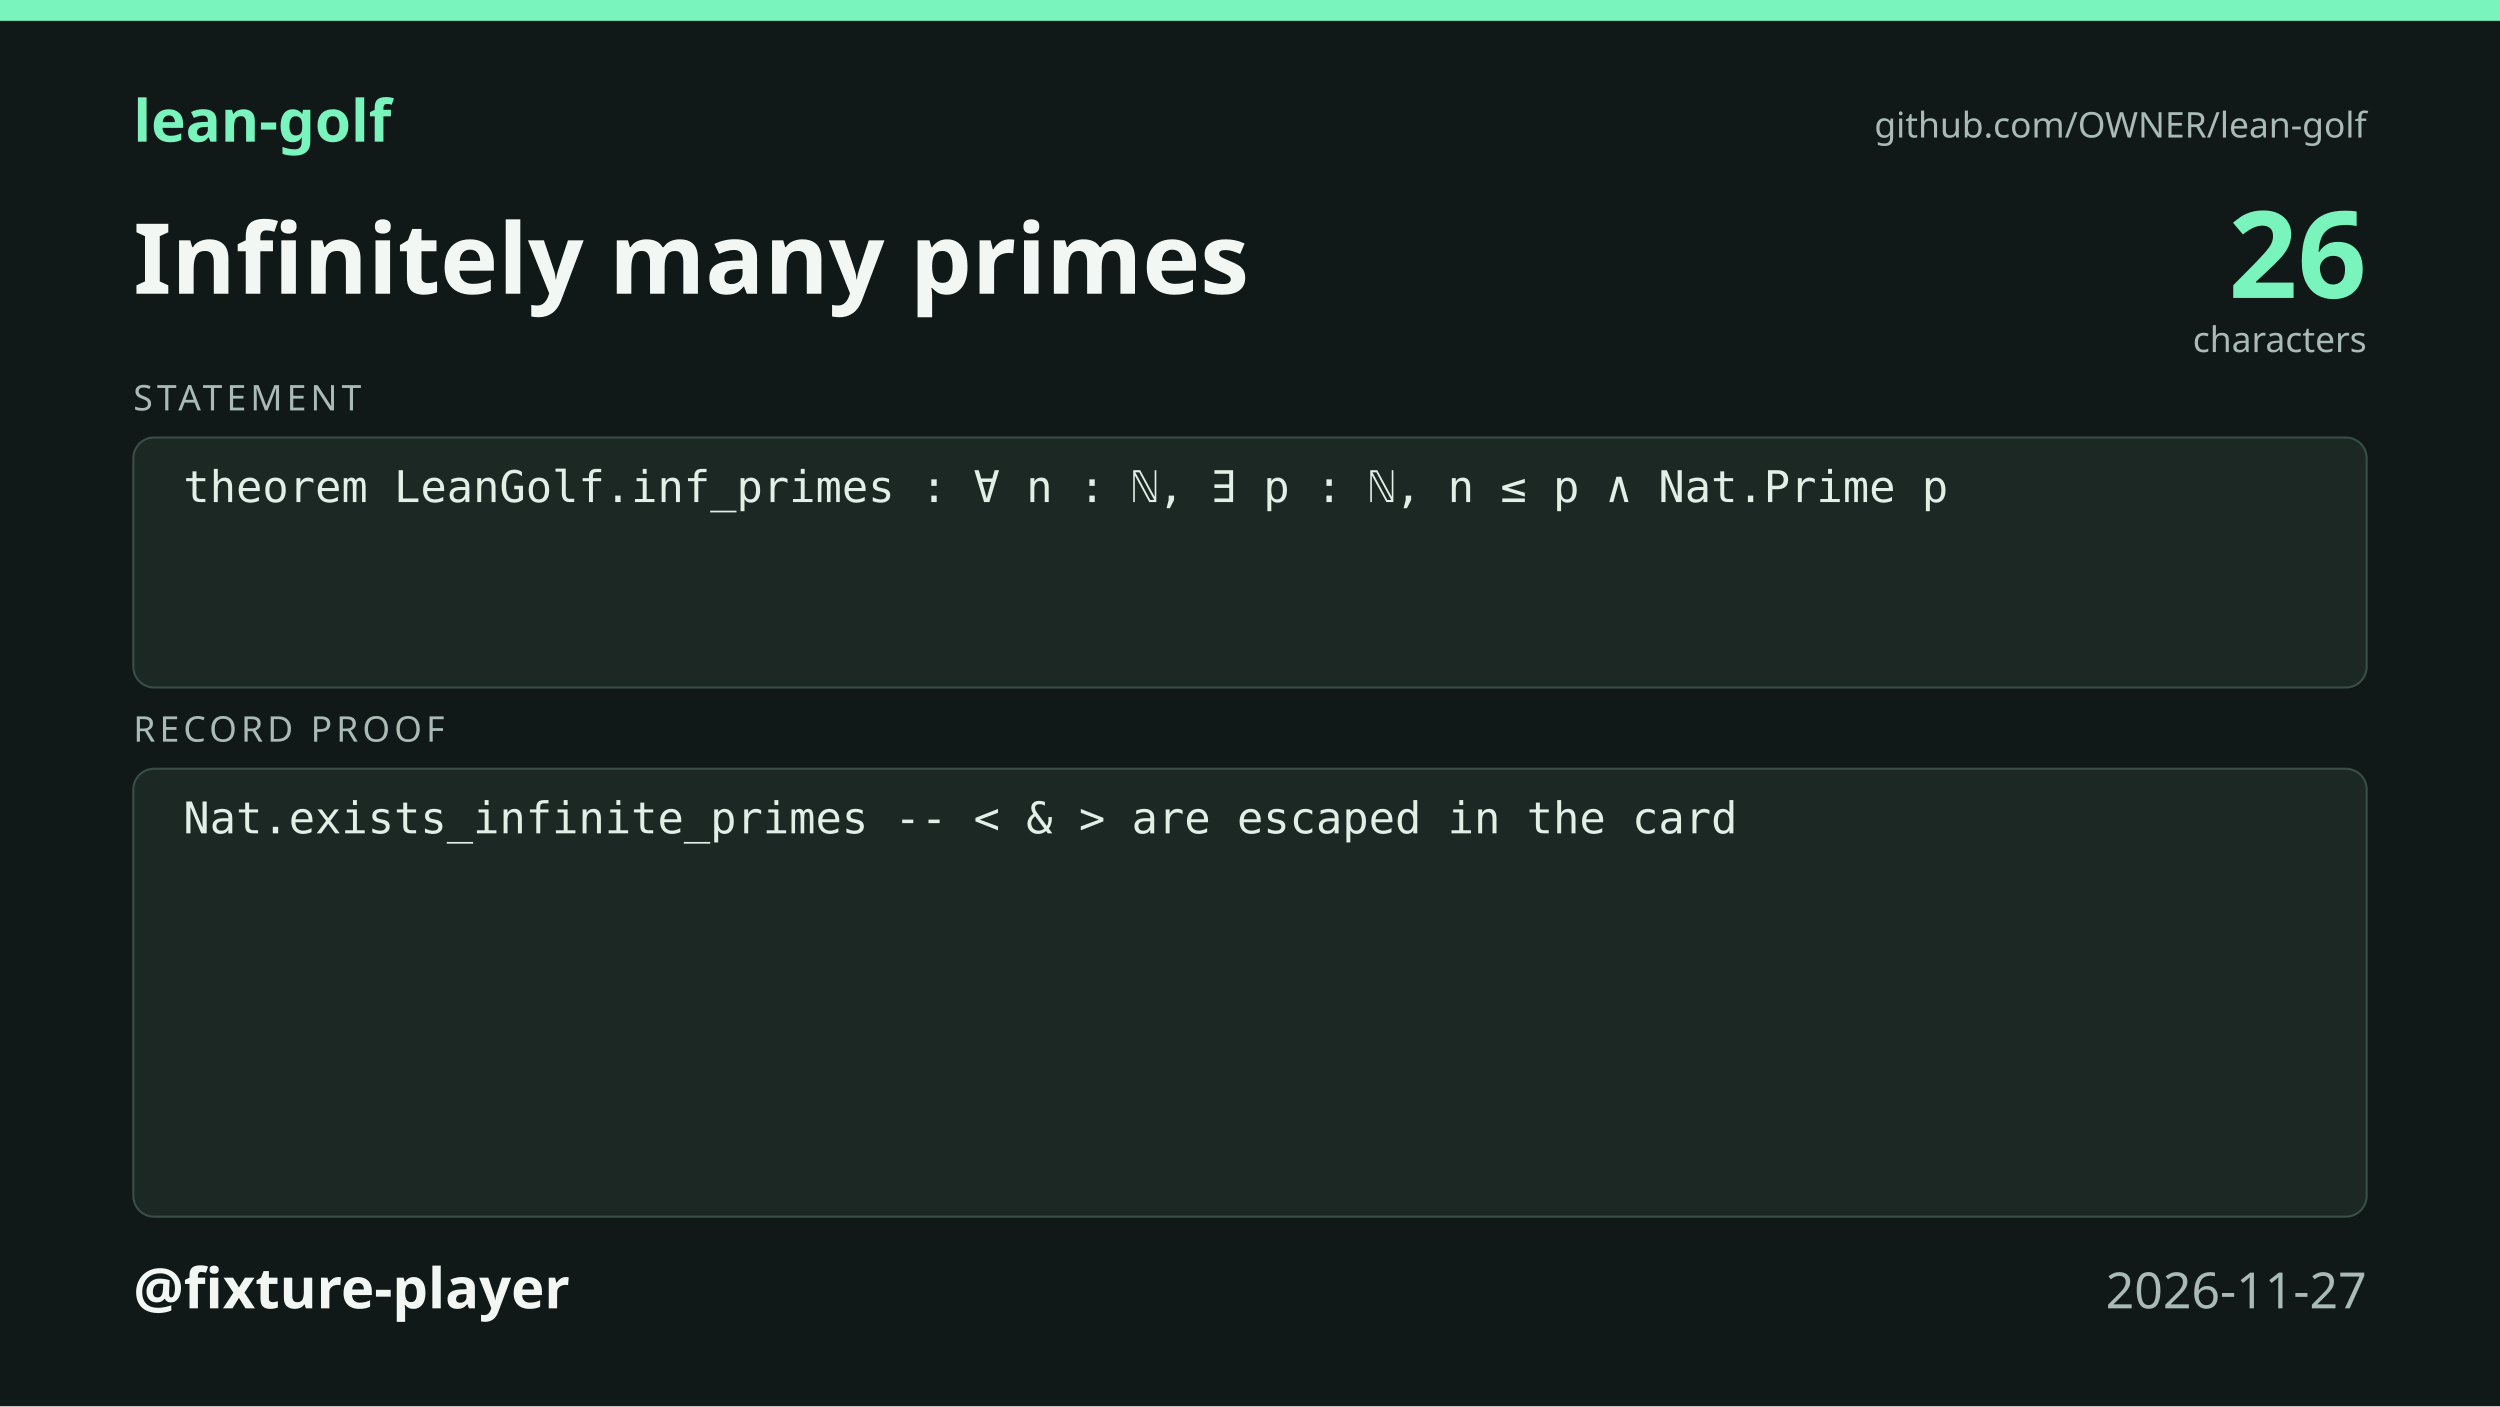
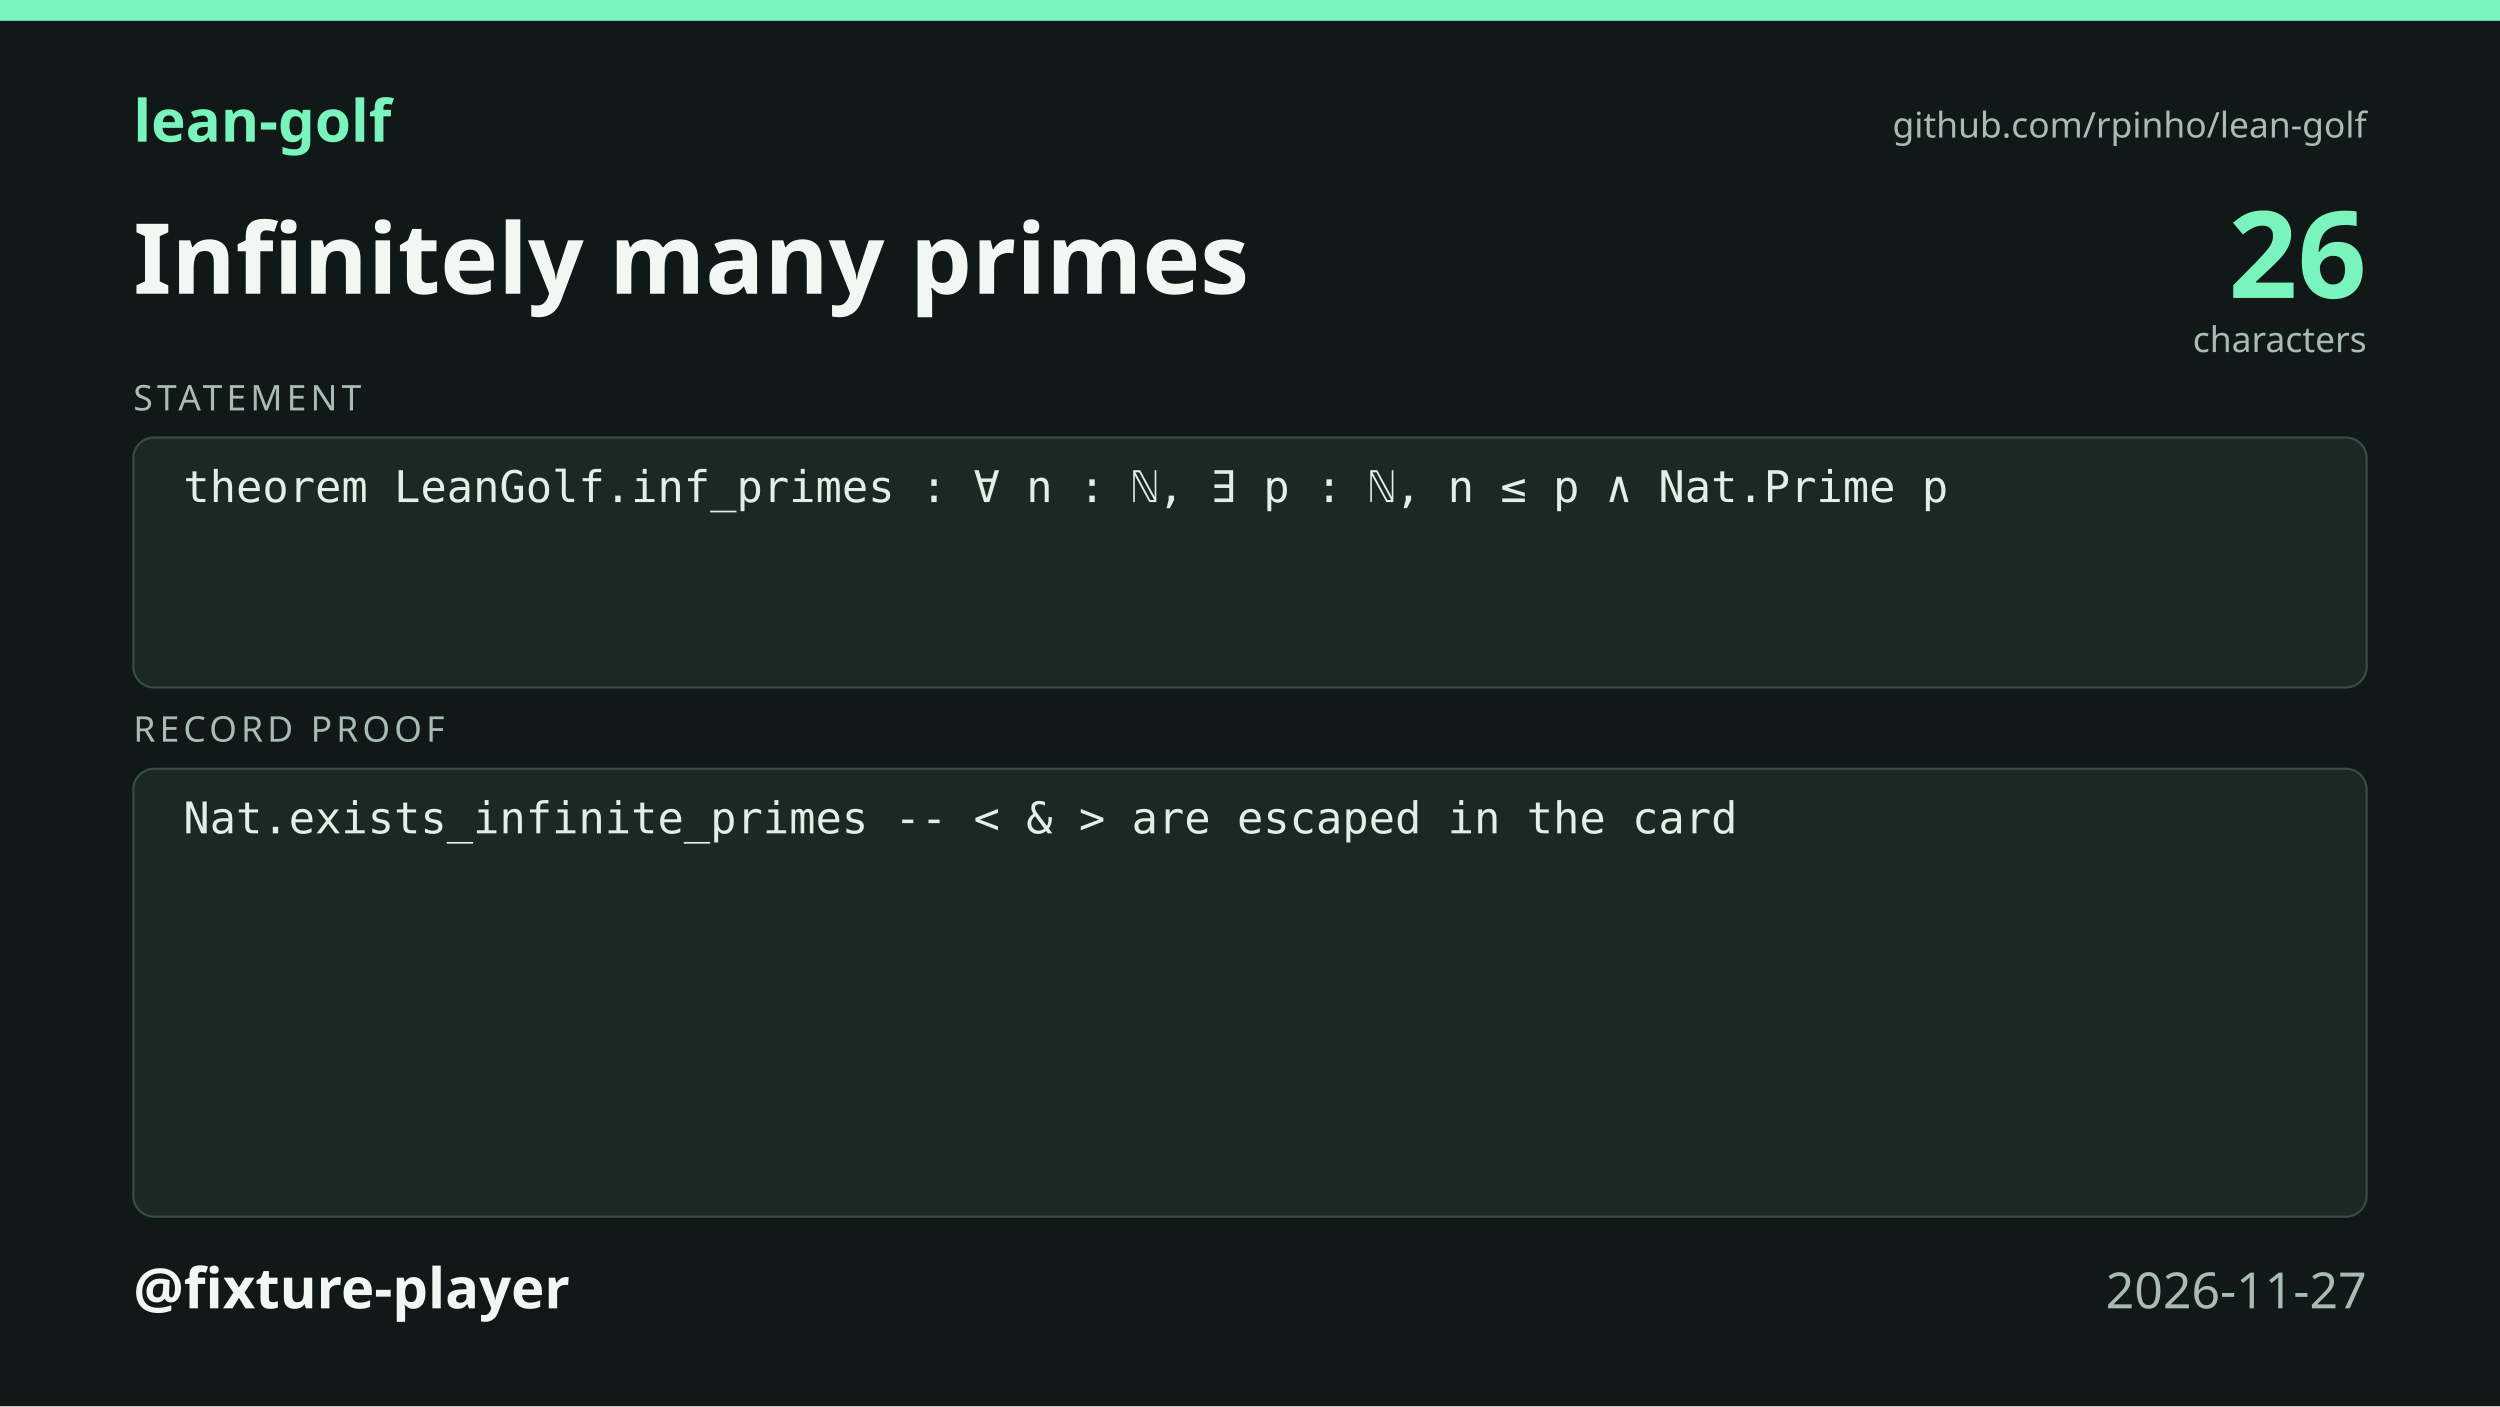
<svg xmlns="http://www.w3.org/2000/svg" viewBox="0 0 1200 675" width="1200" height="675" role="img" aria-labelledby="title description">
  <rect width="1200" height="675" fill="#101917" />
  <path d="M0 0H1200V10H0Z" fill="#78f4bc" />
  <g font-family="system-ui, sans-serif">
    <text x="64" y="68" fill="#78f4bc" font-size="28" font-weight="700">lean-golf</text>
-     <text x="1136" y="66" fill="#a9bbb4" font-size="17" text-anchor="end">github.com/OWNER/lean-golf</text>
+     <text x="1136" y="66" fill="#a9bbb4" font-size="17" text-anchor="end">github.com/rpinho/lean-golf</text>
    <text x="64" y="141" fill="#f2f7f4" font-size="47" font-weight="750">Infinitely many primes</text>
    <text x="1136" y="143" fill="#78f4bc" font-size="58" font-weight="750" text-anchor="end">26</text>
    <text x="1136" y="169" fill="#a9bbb4" font-size="17" text-anchor="end">characters</text>
    <text x="64" y="197" fill="#a9bbb4" font-size="17" letter-spacing="2">STATEMENT</text>
    <text x="64" y="356" fill="#a9bbb4" font-size="17" letter-spacing="2">RECORD PROOF</text>
    <text x="64" y="628" fill="#f2f7f4" font-size="27" font-weight="650">@fixture-player</text>
    <text x="1136" y="628" fill="#a9bbb4" font-size="24" text-anchor="end">2026-11-27</text>
  </g>
  <rect x="64" y="210" width="1072" height="120" rx="10" fill="#1b2824" stroke="#394e45" />
  <rect x="64" y="369" width="1072" height="215" rx="10" fill="#1b2824" stroke="#394e45" />
  <g fill="#e1efe7" font-family="ui-monospace, SFMono-Regular, Consolas, monospace" font-size="21">
    <text x="88" y="241" xml:space="preserve">theorem LeanGolf.inf_primes : ∀ n : ℕ, ∃ p : ℕ, n ≤ p ∧ Nat.Prime p</text>
    <text x="88" y="400" xml:space="preserve">Nat.exists_infinite_primes -- &lt; &amp; &gt; are escaped in the card</text>
  </g>
</svg>
